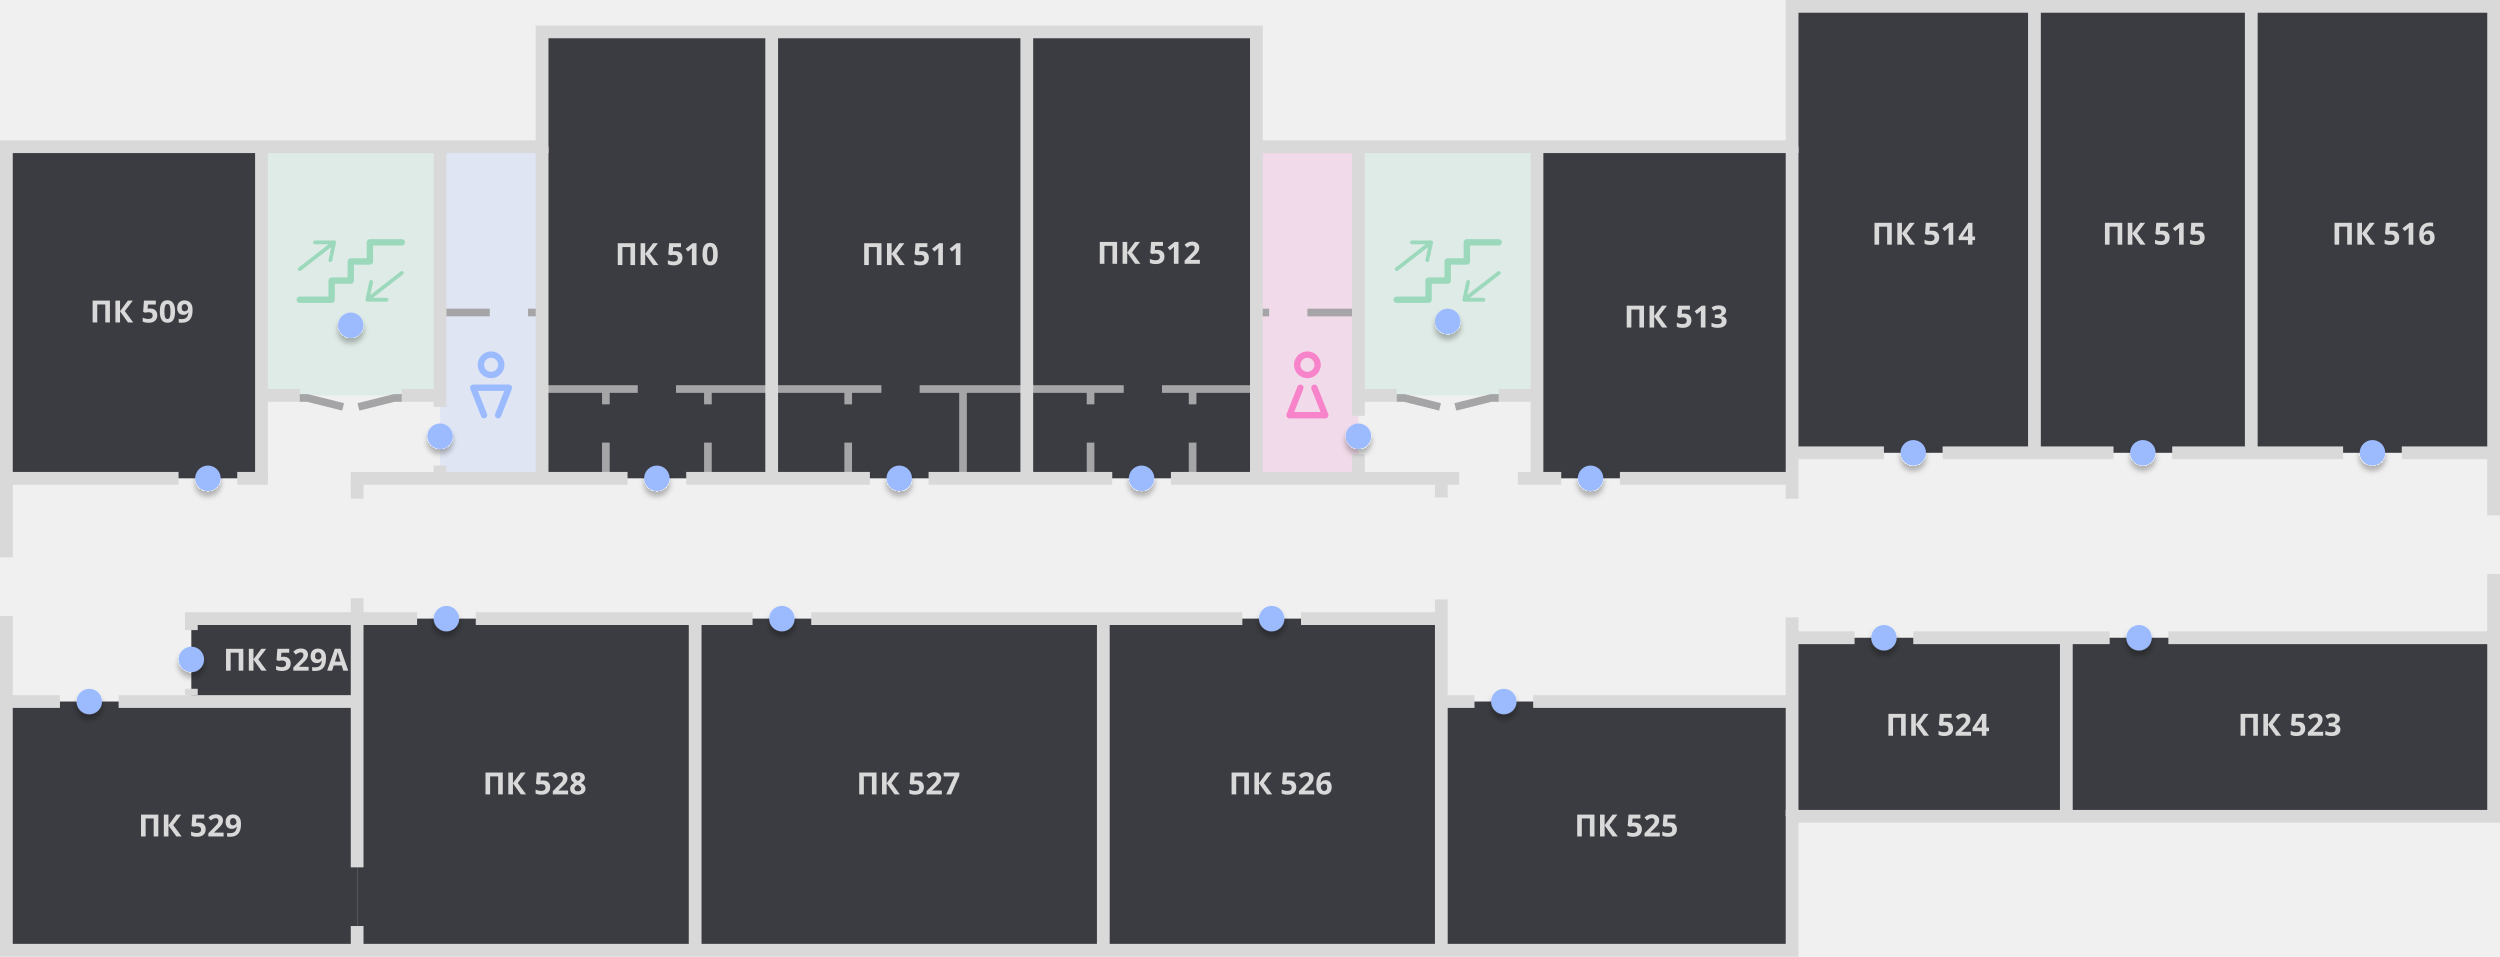
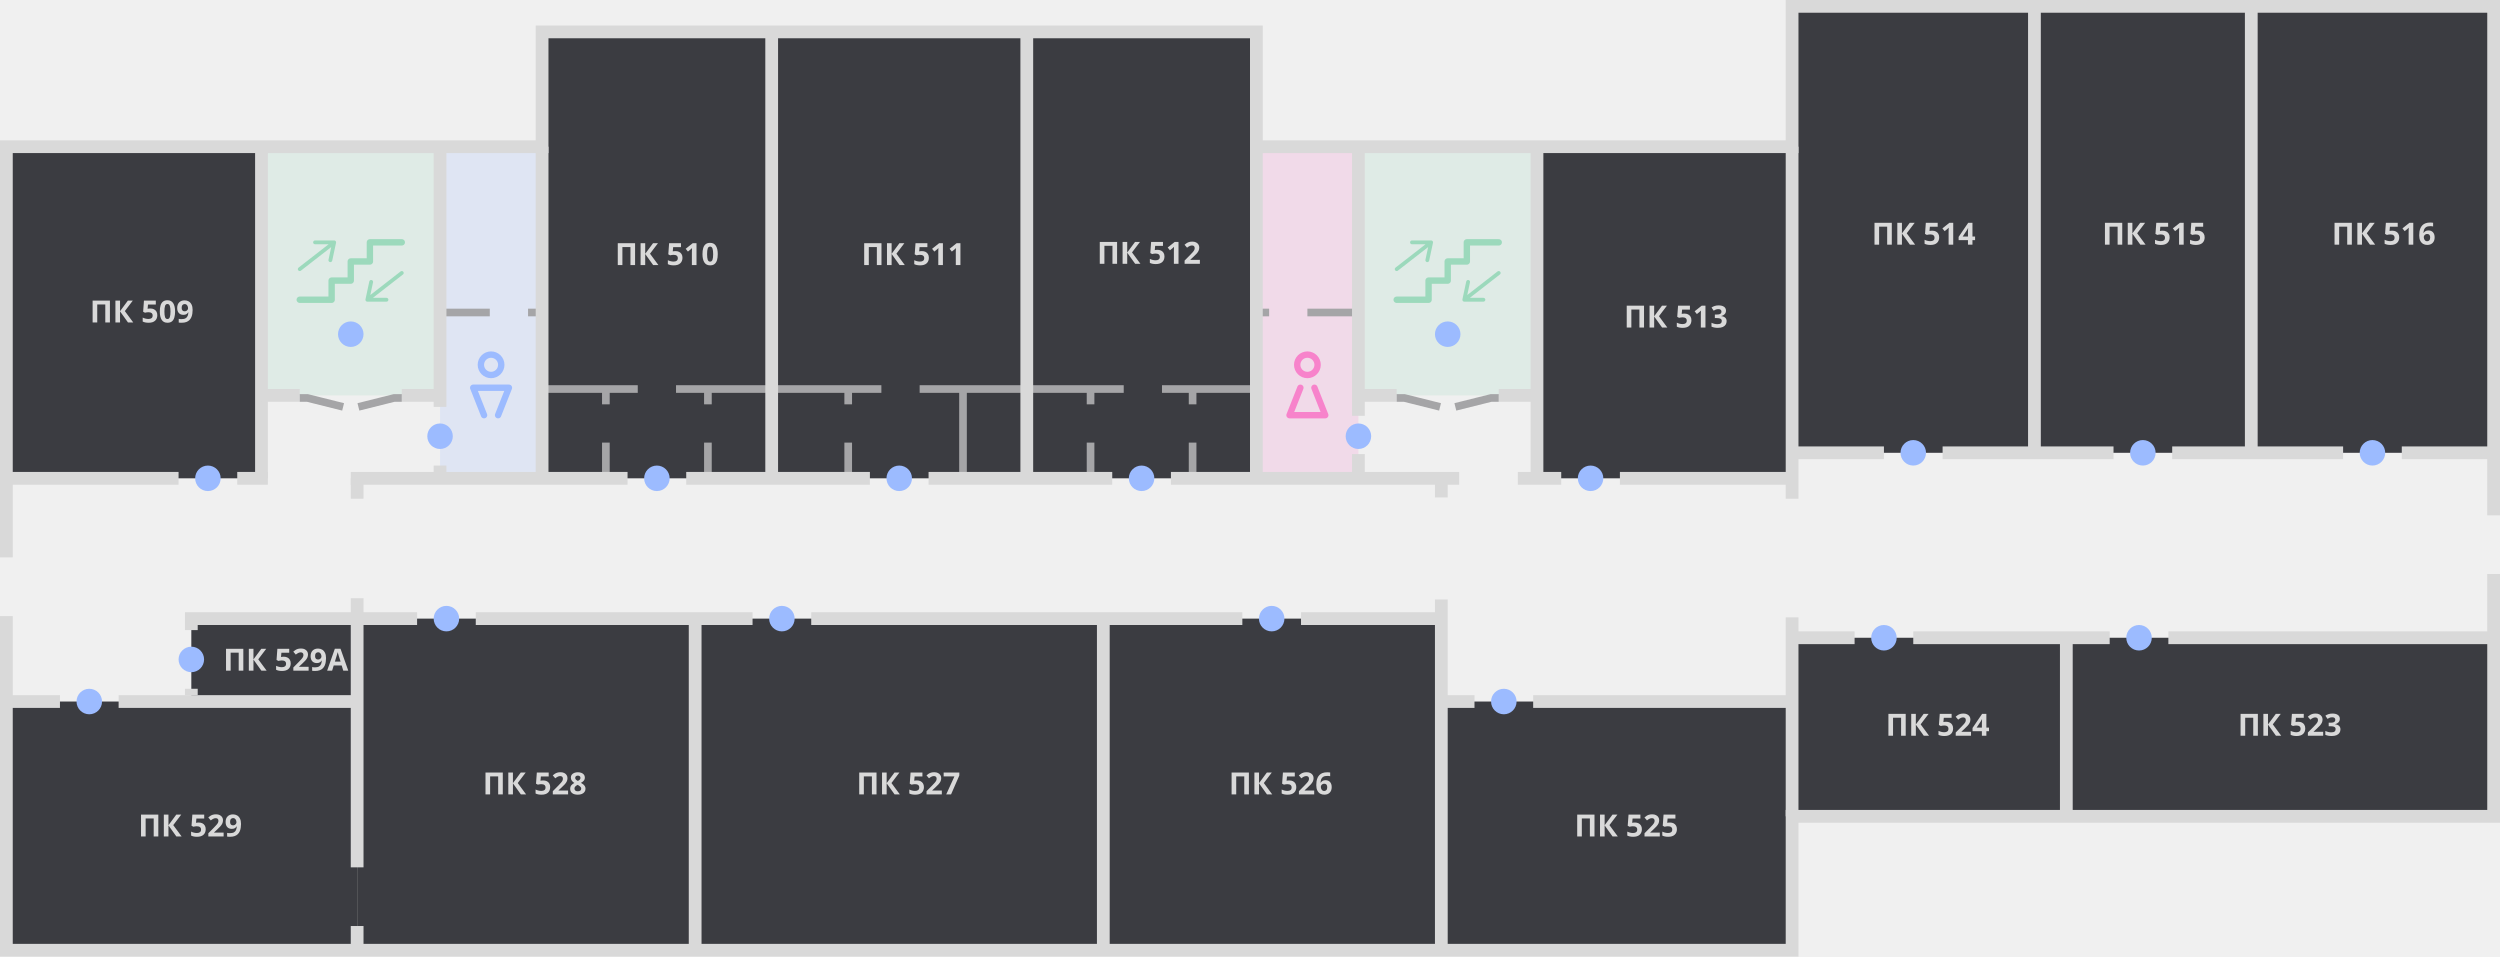
<svg xmlns="http://www.w3.org/2000/svg" width="1960" height="750" viewBox="0 0 1960 750" fill="none">
  <g id="PK-1-5" clip-path="url(#clip0_1_2715)">
    <g id="Spaces">
      <rect id="pk-1-5-stair-1" opacity="0.2" x="205" y="115" width="140" height="195" fill="#9CD9BC" />
      <rect id="pk-1-5-stair-2" opacity="0.2" x="1065" y="115" width="140" height="195" fill="#9CD9BC" />
      <rect id="pk-1-5-wcm" opacity="0.2" x="345" y="115" width="80" height="260" fill="#9CBBFF" />
      <rect id="pk-1-5-wcw" opacity="0.2" x="985" y="115" width="80" height="260" fill="#F783CB" />
      <rect id="pk-509" x="5" y="115" width="200" height="260" fill="#3B3C41" />
      <rect id="pk-510" x="425" y="25" width="180" height="350" fill="#3B3C41" />
      <rect id="pk-511" x="605" y="25" width="200" height="350" fill="#3B3C41" />
      <rect id="pk-512" x="805" y="25" width="180" height="350" fill="#3B3C41" />
      <rect id="pk-513" x="1205" y="115" width="200" height="260" fill="#3B3C41" />
      <rect id="pk-514" x="1405" y="5" width="190" height="350" fill="#3B3C41" />
      <rect id="pk-515" x="1595" y="5" width="170" height="350" fill="#3B3C41" />
      <rect id="pk-516" x="1765" y="5" width="190" height="350" fill="#3B3C41" />
      <rect id="pk-523" x="1620" y="500" width="335" height="140" fill="#3B3C41" />
      <rect id="pk-524" x="1405" y="500" width="215" height="140" fill="#3B3C41" />
      <rect id="pk-525" x="1130" y="550" width="275" height="195" fill="#3B3C41" />
      <rect id="pk-526" x="865" y="485" width="265" height="260" fill="#3B3C41" />
      <rect id="pk-527" x="545" y="485" width="320" height="260" fill="#3B3C41" />
      <rect id="pk-528" x="280" y="485" width="265" height="260" fill="#3B3C41" />
      <rect id="pk-529" x="5" y="550" width="275" height="195" fill="#3B3C41" />
      <rect id="pk-529-a" x="150" y="485" width="130" height="65" fill="#3B3C41" />
    </g>
    <g id="Walls">
      <path id="Subtract" fill-rule="evenodd" clip-rule="evenodd" d="M995 248L995 242H985V248H995ZM1025 248H1065V242H1025V248Z" fill="#A5A5A7" />
      <path id="Subtract_2" fill-rule="evenodd" clip-rule="evenodd" d="M478 317V305H472V317L478 317ZM478 347H472V375H478V347Z" fill="#A5A5A7" />
      <path id="Subtract_3" fill-rule="evenodd" clip-rule="evenodd" d="M558 317V305H552V317L558 317ZM558 347H552V375H558V347Z" fill="#A5A5A7" />
      <path id="Subtract_4" fill-rule="evenodd" clip-rule="evenodd" d="M668 317V305H662V317L668 317ZM668 347H662V375H668V347Z" fill="#A5A5A7" />
      <path id="Subtract_5" fill-rule="evenodd" clip-rule="evenodd" d="M758 375V305H752V317V347V375H758Z" fill="#A5A5A7" />
      <path id="Subtract_6" fill-rule="evenodd" clip-rule="evenodd" d="M858 317V305H852V317L858 317ZM858 347H852V375H858V347Z" fill="#A5A5A7" />
      <path id="Subtract_7" fill-rule="evenodd" clip-rule="evenodd" d="M938 317V305H932V317L938 317ZM938 347H932V375H938V347Z" fill="#A5A5A7" />
      <path id="Subtract_8" fill-rule="evenodd" clip-rule="evenodd" d="M881 308V302H721V308H881ZM911 308H985V302H911V308ZM691 302V308H530V302H691ZM500 308V302H425V308H500Z" fill="#A5A5A7" />
      <path id="Subtract_9" fill-rule="evenodd" clip-rule="evenodd" d="M384 248V242H345V248H384ZM414 248H425V242H414V248Z" fill="#A5A5A7" />
      <path id="Vector 375" d="M545 485V745" stroke="#D9D9D9" stroke-width="10" />
      <path id="Vector 376" d="M865 485V745" stroke="#D9D9D9" stroke-width="10" />
      <path id="Vector 369" d="M805 25V375" stroke="#D9D9D9" stroke-width="10" />
      <path id="Vector 368" d="M605 25V375" stroke="#D9D9D9" stroke-width="10" />
      <path id="Vector 378" d="M425 115V375" stroke="#D9D9D9" stroke-width="10" />
      <path id="Vector 379" d="M985 115V375" stroke="#D9D9D9" stroke-width="10" />
      <path id="Vector 380" d="M205 115V375" stroke="#D9D9D9" stroke-width="10" />
      <path id="Vector 385" d="M1205 115V375" stroke="#D9D9D9" stroke-width="10" />
      <path id="Vector 390" d="M1595 5V355" stroke="#D9D9D9" stroke-width="10" />
      <path id="Vector 391" d="M1765 5V355" stroke="#D9D9D9" stroke-width="10" />
      <path id="Vector 392" d="M1620 640L1620 500" stroke="#D9D9D9" stroke-width="10" />
      <path id="Subtract_10" fill-rule="evenodd" clip-rule="evenodd" d="M235 315L235 305H205V315H235ZM315 315H345V305H315V315Z" fill="#D9D9D9" />
      <path id="Subtract_11" fill-rule="evenodd" clip-rule="evenodd" d="M1095 315L1095 305H1065V315H1095ZM1175 315H1205V305H1175V315Z" fill="#D9D9D9" />
      <path id="Subtract_12" fill-rule="evenodd" clip-rule="evenodd" d="M140 380V370H5V380H140ZM186 380H210V370H186V380Z" fill="#D9D9D9" />
      <path id="Subtract_13" fill-rule="evenodd" clip-rule="evenodd" d="M47 555V545H5V555H47ZM93 555H280V545H93V555Z" fill="#D9D9D9" />
      <path id="Subtract_14" fill-rule="evenodd" clip-rule="evenodd" d="M974 490V480H636V490H974ZM1020 490H1130V480H1020V490ZM590 480V490H373V480H590ZM327 490V480H280V490H327Z" fill="#D9D9D9" />
      <path id="Subtract_15" fill-rule="evenodd" clip-rule="evenodd" d="M1135 390V375H1125V390H1135ZM1135 470H1125V745H1135V470Z" fill="#D9D9D9" />
      <path id="Subtract_16" fill-rule="evenodd" clip-rule="evenodd" d="M1156 555L1156 545H1130V555H1156ZM1202 555H1405V545H1202V555Z" fill="#D9D9D9" />
      <path id="Subtract_17" fill-rule="evenodd" clip-rule="evenodd" d="M1144 380V370H1140H918V380H1140H1144ZM1190 380H1224V370H1190V380ZM1405 380H1270V370H1405V380ZM682 380V370H538V380H682ZM728 380H872V370H728V380ZM492 380V370H275V380H492Z" fill="#D9D9D9" />
      <path id="Subtract_18" fill-rule="evenodd" clip-rule="evenodd" d="M1400 484V640H1410V484H1400ZM1400 391H1410V115H1400V391Z" fill="#D9D9D9" />
      <path id="Subtract_19" fill-rule="evenodd" clip-rule="evenodd" d="M1837 360V350H1703V360H1837ZM1883 360H1955V350H1883V360ZM1657 350V360H1523V350H1657ZM1477 360V350H1405V360H1477Z" fill="#D9D9D9" />
      <path id="Subtract_20" fill-rule="evenodd" clip-rule="evenodd" d="M1654 505V495H1500V505H1654ZM1700 505H1955V495H1700V505ZM1454 495V505H1405V495H1454Z" fill="#D9D9D9" />
      <path id="Subtract_21" fill-rule="evenodd" clip-rule="evenodd" d="M1400 0H1405H1955H1960V5V404H1950V10H1410V115V120H1405H985H980V115V30H430V115V120H425H10V437H0V115V110H5H420V25V20H425H985H990V25V110H1400V5V0ZM1950 450V635H1405H1400V640V740H865H545H10V483H0V745V750H5H545H865H1405H1410V745V645H1955H1960V640V450H1950Z" fill="#D9D9D9" />
      <path id="Subtract_22" fill-rule="evenodd" clip-rule="evenodd" d="M275 680V469H285V680H275ZM275 726V745H285V726H275ZM285 391H275V375H285V391Z" fill="#D9D9D9" />
      <path id="Subtract_23" fill-rule="evenodd" clip-rule="evenodd" d="M340 365V375H350V365H340ZM340 319H350V115H340V319Z" fill="#D9D9D9" />
      <path id="Subtract_24" fill-rule="evenodd" clip-rule="evenodd" d="M150 480H145V485V494H155V490H280V480H150ZM155 540H145V545H155V540Z" fill="#D9D9D9" />
      <path id="Subtract_25" fill-rule="evenodd" clip-rule="evenodd" d="M1060 356V375H1070V356H1060ZM1060 326H1070V115H1060V326Z" fill="#D9D9D9" />
    </g>
    <g id="Textes">
      <text id="text 1" fill="#D9D9D9" xml:space="preserve" style="white-space: pre" font-family="GothamSSm" font-size="24" font-weight="bold" letter-spacing="0em">
        <tspan x="70.453" y="252.8">ПК 509</tspan>
      </text>
      <text id="text 2" fill="#D9D9D9" xml:space="preserve" style="white-space: pre" font-family="GothamSSm" font-size="24" font-weight="bold" letter-spacing="0em">
        <tspan x="482.18" y="207.8">ПК 510</tspan>
      </text>
      <text id="text 3" fill="#D9D9D9" xml:space="preserve" style="white-space: pre" font-family="GothamSSm" font-size="24" font-weight="bold" letter-spacing="0em">
        <tspan x="675.363" y="207.8">ПК 511</tspan>
      </text>
      <text id="text 4" fill="#D9D9D9" xml:space="preserve" style="white-space: pre" font-family="GothamSSm" font-size="24" font-weight="bold" letter-spacing="0em">
        <tspan x="860.07" y="206.8">ПК 512</tspan>
      </text>
      <text id="text 5" fill="#D9D9D9" xml:space="preserve" style="white-space: pre" font-family="GothamSSm" font-size="24" font-weight="bold" letter-spacing="0em">
        <tspan x="1273.2" y="256.8">ПК 513</tspan>
      </text>
      <text id="text 6" fill="#D9D9D9" xml:space="preserve" style="white-space: pre" font-family="GothamSSm" font-size="24" font-weight="bold" letter-spacing="0em">
        <tspan x="1467.45" y="191.8">ПК 514</tspan>
      </text>
      <text id="text 7" fill="#D9D9D9" xml:space="preserve" style="white-space: pre" font-family="GothamSSm" font-size="24" font-weight="bold" letter-spacing="0em">
        <tspan x="1648.12" y="191.8">ПК 515</tspan>
      </text>
      <text id="text 8" fill="#D9D9D9" xml:space="preserve" style="white-space: pre" font-family="GothamSSm" font-size="24" font-weight="bold" letter-spacing="0em">
        <tspan x="1828.12" y="191.8">ПК 516</tspan>
      </text>
      <text id="text 9" fill="#D9D9D9" xml:space="preserve" style="white-space: pre" font-family="GothamSSm" font-size="24" font-weight="bold" letter-spacing="0em">
        <tspan x="1754.45" y="576.8">ПК 523</tspan>
      </text>
      <text id="text 10" fill="#D9D9D9" xml:space="preserve" style="white-space: pre" font-family="GothamSSm" font-size="24" font-weight="bold" letter-spacing="0em">
        <tspan x="1478.36" y="576.8">ПК 524</tspan>
      </text>
      <text id="text 11" fill="#D9D9D9" xml:space="preserve" style="white-space: pre" font-family="GothamSSm" font-size="24" font-weight="bold" letter-spacing="0em">
        <tspan x="1234.37" y="655.8">ПК 525</tspan>
      </text>
      <text id="text 12" fill="#D9D9D9" xml:space="preserve" style="white-space: pre" font-family="GothamSSm" font-size="24" font-weight="bold" letter-spacing="0em">
        <tspan x="963.414" y="622.8">ПК 526</tspan>
      </text>
      <text id="text 13" fill="#D9D9D9" xml:space="preserve" style="white-space: pre" font-family="GothamSSm" font-size="24" font-weight="bold" letter-spacing="0em">
        <tspan x="671.477" y="622.8">ПК 527</tspan>
      </text>
      <text id="text 14" fill="#D9D9D9" xml:space="preserve" style="white-space: pre" font-family="GothamSSm" font-size="24" font-weight="bold" letter-spacing="0em">
        <tspan x="378.473" y="622.8">ПК 528</tspan>
      </text>
      <text id="text 15" fill="#D9D9D9" xml:space="preserve" style="white-space: pre" font-family="GothamSSm" font-size="24" font-weight="bold" letter-spacing="0em">
        <tspan x="108.402" y="655.8">ПК 529</tspan>
      </text>
      <text id="text 16" fill="#D9D9D9" xml:space="preserve" style="white-space: pre" font-family="GothamSSm" font-size="24" font-weight="bold" letter-spacing="0em">
        <tspan x="175.047" y="525.8">ПК 529А</tspan>
      </text>
    </g>
-     <g id="Entrances" filter="url(#filter0_d_1_2715)">
+     <g id="Entrances">
      <circle id="1" cx="163" cy="375" r="10" fill="#9CBBFF" />
-       <circle id="2" cx="275" cy="255" r="10" fill="#9CBBFF" />
+       <circle id="2" cx="275" cy="262" r="10" fill="#9CBBFF" />
      <circle id="3" cx="345" cy="342" r="10" fill="#9CBBFF" />
      <circle id="4" cx="515" cy="375" r="10" fill="#9CBBFF" />
      <circle id="5" cx="705" cy="375" r="10" fill="#9CBBFF" />
      <circle id="6" cx="895" cy="375" r="10" fill="#9CBBFF" />
      <circle id="7" cx="1065" cy="342" r="10" fill="#9CBBFF" />
-       <circle id="8" cx="1135" cy="252" r="10" fill="#9CBBFF" />
+       <circle id="8" cx="1135" cy="262" r="10" fill="#9CBBFF" />
      <circle id="9" cx="1247" cy="375" r="10" fill="#9CBBFF" />
      <circle id="10" cx="1500" cy="355" r="10" fill="#9CBBFF" />
      <circle id="11" cx="1680" cy="355" r="10" fill="#9CBBFF" />
      <circle id="12" cx="1860" cy="355" r="10" fill="#9CBBFF" />
      <circle id="14" cx="1677" cy="500" r="10" fill="#9CBBFF" />
      <circle id="15" cx="1477" cy="500" r="10" fill="#9CBBFF" />
      <circle id="16" cx="1179" cy="550" r="10" fill="#9CBBFF" />
      <circle id="17" cx="997" cy="485" r="10" fill="#9CBBFF" />
      <circle id="18" cx="613" cy="485" r="10" fill="#9CBBFF" />
      <circle id="19" cx="350" cy="485" r="10" fill="#9CBBFF" />
      <circle id="21" cx="150" cy="517" r="10" fill="#9CBBFF" />
      <circle id="22" cx="70" cy="550" r="10" fill="#9CBBFF" />
    </g>
    <g id="Icons">
      <g id="Stair">
        <g id="Stair frame">
          <path id="Vector 152" d="M315 190H290V205H275V220H260V235H235" stroke="#9CD9BC" stroke-width="5" stroke-linecap="round" stroke-linejoin="round" />
          <path id="Vector 154" d="M247 190H262M262 190L259 204M262 190L235 211" stroke="#9CD9BC" stroke-width="3" stroke-linecap="round" stroke-linejoin="round" />
          <path id="Vector 155" d="M303 235H288M288 235L291 221M288 235L315 214" stroke="#9CD9BC" stroke-width="3" stroke-linecap="round" stroke-linejoin="round" />
        </g>
      </g>
      <g id="Stair_2">
        <g id="Stair frame_2">
          <path id="Vector 152_2" d="M1175 190H1150V205H1135V220H1120V235H1095" stroke="#9CD9BC" stroke-width="5" stroke-linecap="round" stroke-linejoin="round" />
          <path id="Vector 154_2" d="M1107 190H1122M1122 190L1119 204M1122 190L1095 211" stroke="#9CD9BC" stroke-width="3" stroke-linecap="round" stroke-linejoin="round" />
          <path id="Vector 155_2" d="M1163 235H1148M1148 235L1151 221M1148 235L1175 214" stroke="#9CD9BC" stroke-width="3" stroke-linecap="round" stroke-linejoin="round" />
        </g>
      </g>
      <g id="Doors" clip-path="url(#clip1_1_2715)">
        <path id="Vector 301" d="M281 319L309 312H315" stroke="#A5A5A7" stroke-width="6" />
        <path id="Vector 302" d="M269 319L241 312H235" stroke="#A5A5A7" stroke-width="6" />
      </g>
      <g id="Doors_2" clip-path="url(#clip2_1_2715)">
        <path id="Vector 301_2" d="M1141 319L1169 312H1175" stroke="#A5A5A7" stroke-width="6" />
        <path id="Vector 302_2" d="M1129 319L1101 312H1095" stroke="#A5A5A7" stroke-width="6" />
      </g>
      <g id="Woman">
        <g id="Group 5">
          <path id="Vector 200" d="M1030.5 304L1039 325.5H1011L1019.5 304" stroke="#F783CB" stroke-width="5" stroke-linecap="round" stroke-linejoin="round" />
          <circle id="Ellipse 9" cx="1025" cy="286" r="8" stroke="#F783CB" stroke-width="5" stroke-linecap="round" stroke-linejoin="round" />
        </g>
      </g>
      <g id="Men">
        <g id="Group 6">
          <path id="Vector 200_2" d="M390.5 325.5L399 304H371L379.5 325.5" stroke="#9CBBFF" stroke-width="5" stroke-linecap="round" stroke-linejoin="round" />
          <circle id="Ellipse 9_2" cx="385" cy="286" r="8" stroke="#9CBBFF" stroke-width="5" stroke-linecap="round" stroke-linejoin="round" />
        </g>
      </g>
    </g>
  </g>
  <defs>
-     <filter id="filter0_d_1_2715" x="56" y="242" width="1818" height="326" filterUnits="userSpaceOnUse" color-interpolation-filters="sRGB">
-       <feFlood flood-opacity="0" result="BackgroundImageFix" />
-       <feColorMatrix in="SourceAlpha" type="matrix" values="0 0 0 0 0 0 0 0 0 0 0 0 0 0 0 0 0 0 127 0" result="hardAlpha" />
-       <feOffset dy="4" />
-       <feGaussianBlur stdDeviation="2" />
-       <feComposite in2="hardAlpha" operator="out" />
-       <feColorMatrix type="matrix" values="0 0 0 0 0 0 0 0 0 0 0 0 0 0 0 0 0 0 0.25 0" />
-       <feBlend mode="normal" in2="BackgroundImageFix" result="effect1_dropShadow_1_2715" />
-       <feBlend mode="normal" in="SourceGraphic" in2="effect1_dropShadow_1_2715" result="shape" />
-     </filter>
    <clipPath id="clip0_1_2715">
      <rect width="1960" height="750" fill="white" />
    </clipPath>
    <clipPath id="clip1_1_2715">
      <rect width="80" height="13" fill="white" transform="matrix(-1 0 0 -1 315 322)" />
    </clipPath>
    <clipPath id="clip2_1_2715">
      <rect width="80" height="13" fill="white" transform="matrix(-1 0 0 -1 1175 322)" />
    </clipPath>
  </defs>
</svg>
